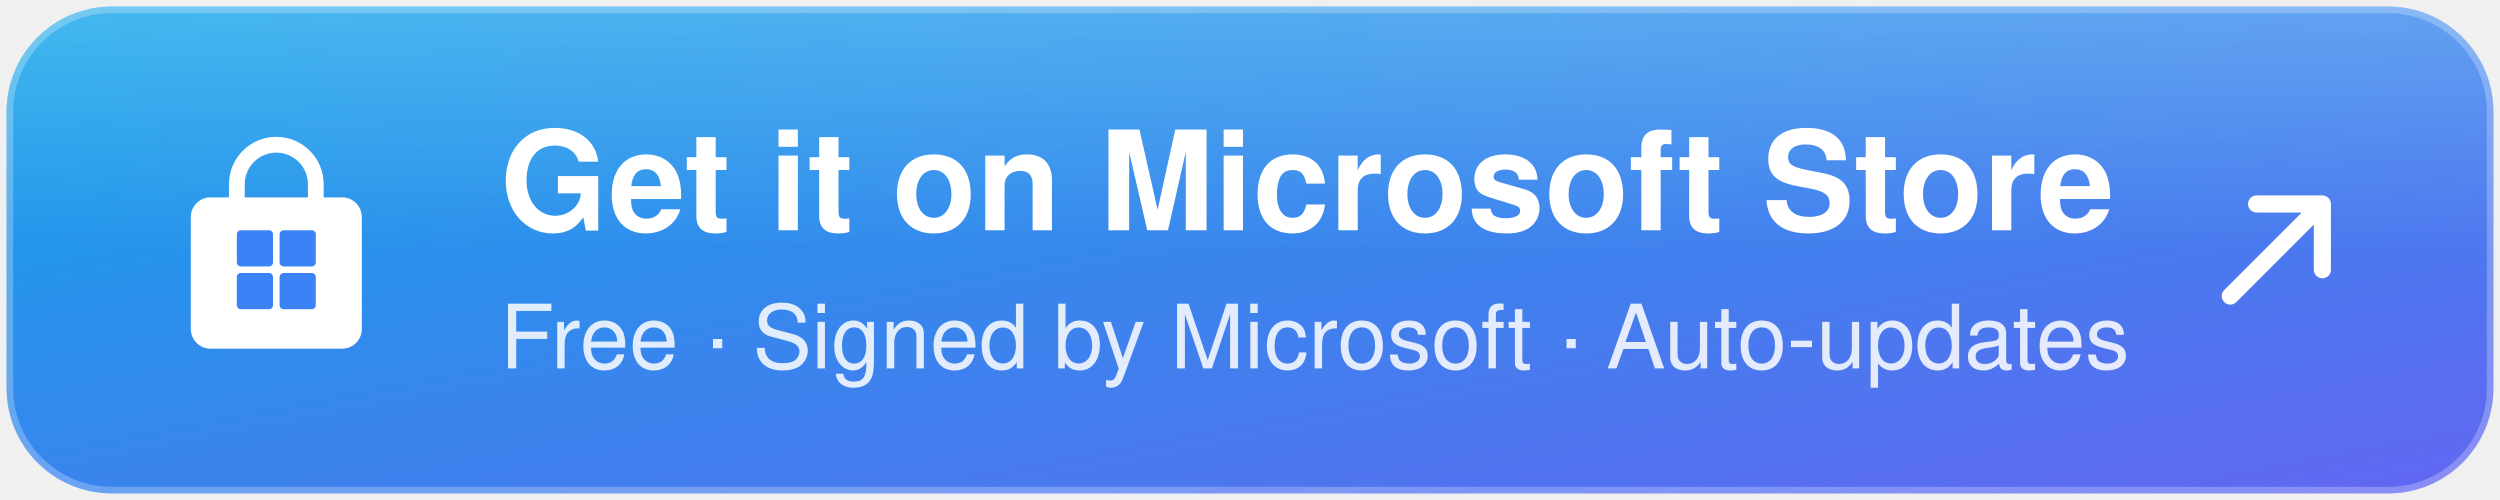
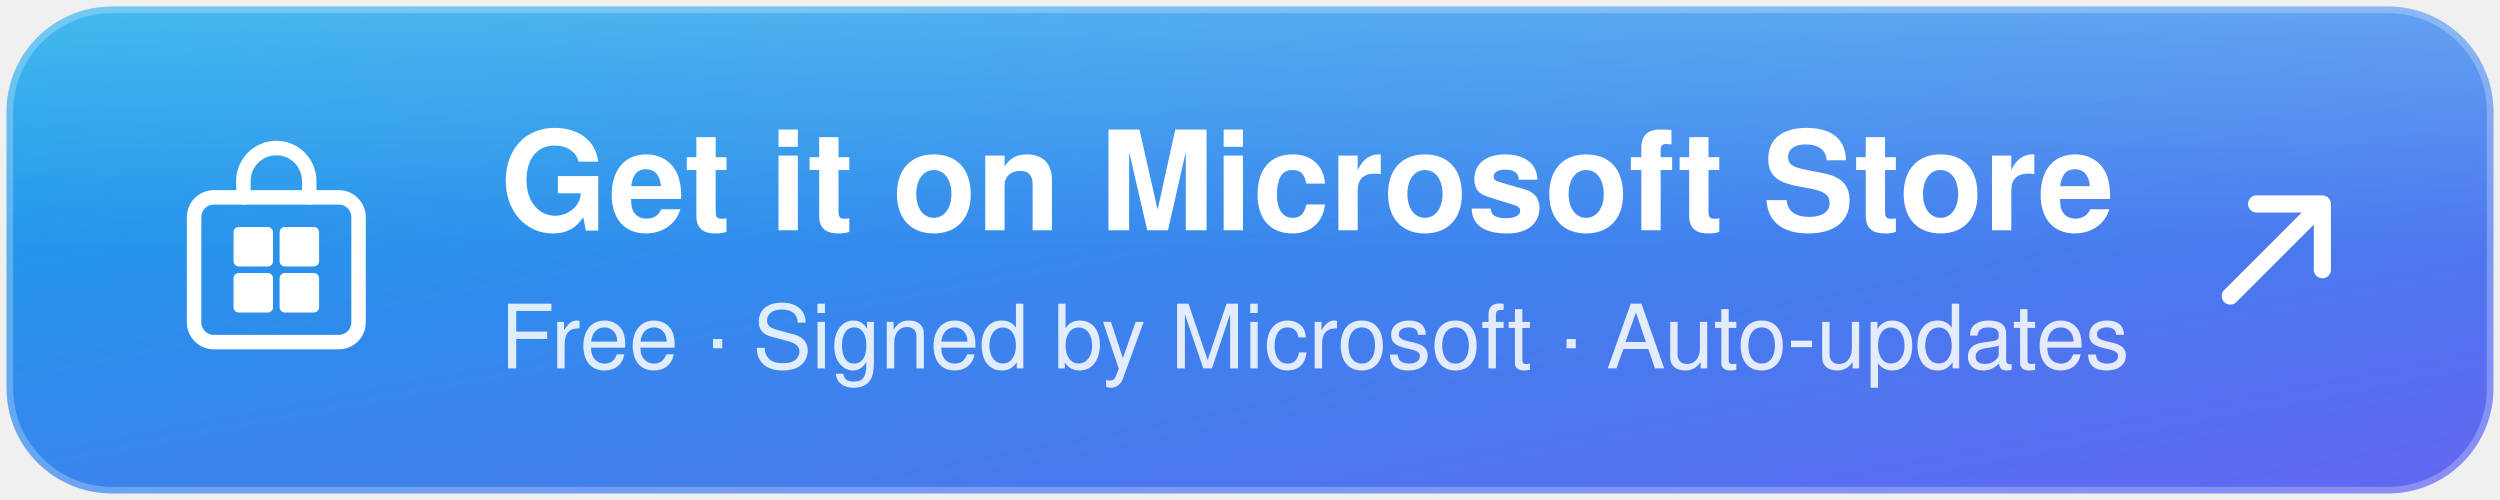
<svg xmlns="http://www.w3.org/2000/svg" width="380" height="76" viewBox="0 0 380 76" role="img" aria-label="Get Photo Viewer from the Microsoft Store">
  <defs>
    <linearGradient id="g" x1="0" y1="0" x2="1" y2="1">
      <stop offset="0" stop-color="#0EA5E9" />
      <stop offset="1" stop-color="#6366F1" />
    </linearGradient>
    <linearGradient id="s" x1="0" y1="0" x2="0" y2="1">
      <stop offset="0" stop-color="#fff" stop-opacity=".22" />
      <stop offset=".5" stop-color="#fff" stop-opacity="0" />
    </linearGradient>
  </defs>
  <rect x="1" y="1" width="378" height="74" rx="16" fill="url(#g)" />
  <rect x="1" y="1" width="378" height="74" rx="16" fill="url(#s)" />
  <rect x="1.5" y="1.5" width="377" height="73" rx="15.5" fill="none" stroke="#fff" stroke-opacity=".25" />
  <g transform="translate(26 21)">
-     <path d="M10 9V7a6 6 0 0 1 12 0v2" fill="none" stroke="#fff" stroke-width="2.4" stroke-linecap="round" />
-     <rect x="3" y="9" width="26" height="23" rx="3" fill="#fff" />
-     <g fill="#3B82F6">
-       <rect x="10" y="14" width="5.5" height="5.5" rx=".6" />
-       <rect x="16.5" y="14" width="5.5" height="5.5" rx=".6" />
-       <rect x="10" y="20.5" width="5.5" height="5.5" rx=".6" />
-       <rect x="16.5" y="20.5" width="5.5" height="5.5" rx=".6" />
+     <path d="M11 9V6.5a5 5 0 0 1 10 0V9" fill="none" stroke="#fff" stroke-width="2.2" stroke-linecap="round" />
+     <rect x="3.5" y="9" width="25" height="22" rx="3" fill="none" stroke="#fff" stroke-width="2.2" />
+     <g fill="#fff">
+       <rect x="9.5" y="13.5" width="6" height="6" rx=".8" />
+       <rect x="16.5" y="13.5" width="6" height="6" rx=".8" />
+       <rect x="9.5" y="20.5" width="6" height="6" rx=".8" />
+       <rect x="16.5" y="20.5" width="6" height="6" rx=".8" />
    </g>
  </g>
  <g font-family="Segoe UI, -apple-system, Helvetica, Arial, sans-serif" fill="#fff">
    <text x="76" y="35" font-size="21" font-weight="700">Get it on Microsoft Store</text>
    <text x="76" y="56" font-size="13.5" fill-opacity=".85">Free  ·  Signed by Microsoft  ·  Auto-updates</text>
  </g>
  <g transform="translate(346 38)" stroke="#fff" stroke-width="2.6" fill="none" stroke-linecap="round" stroke-linejoin="round">
    <path d="M-7 7 L7 -7 M-3 -7 H7 V3" />
  </g>
</svg>
